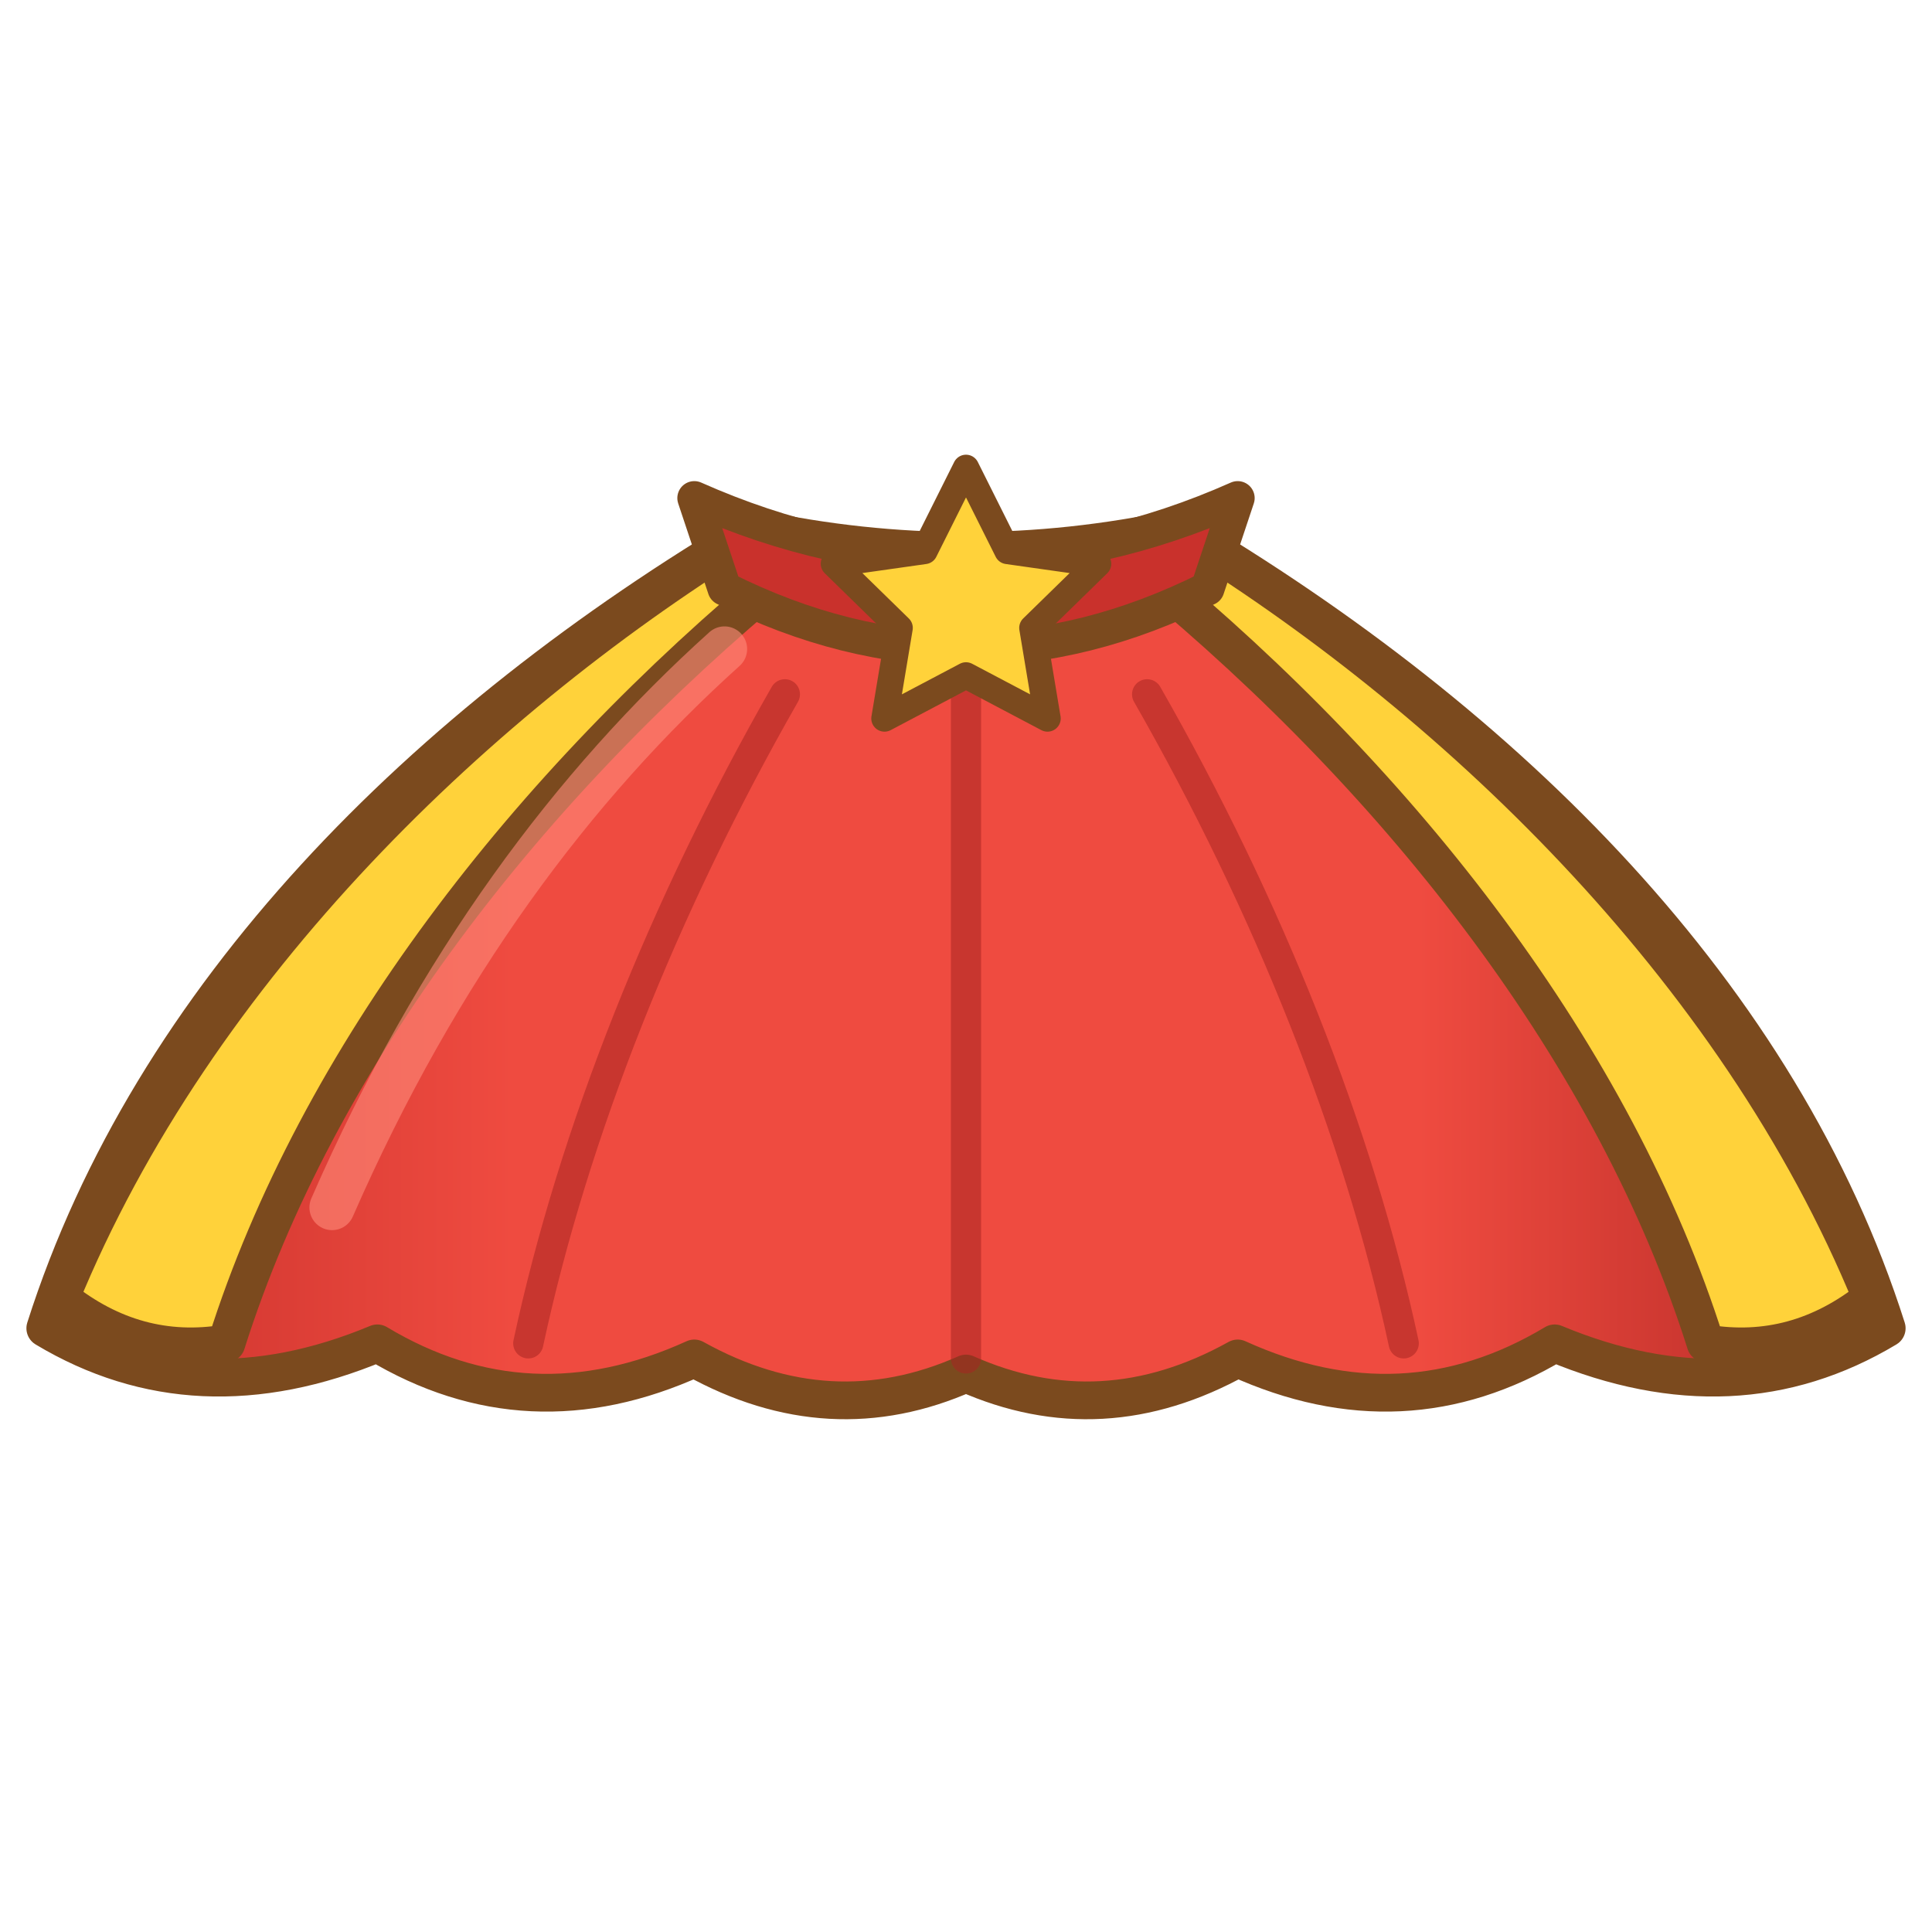
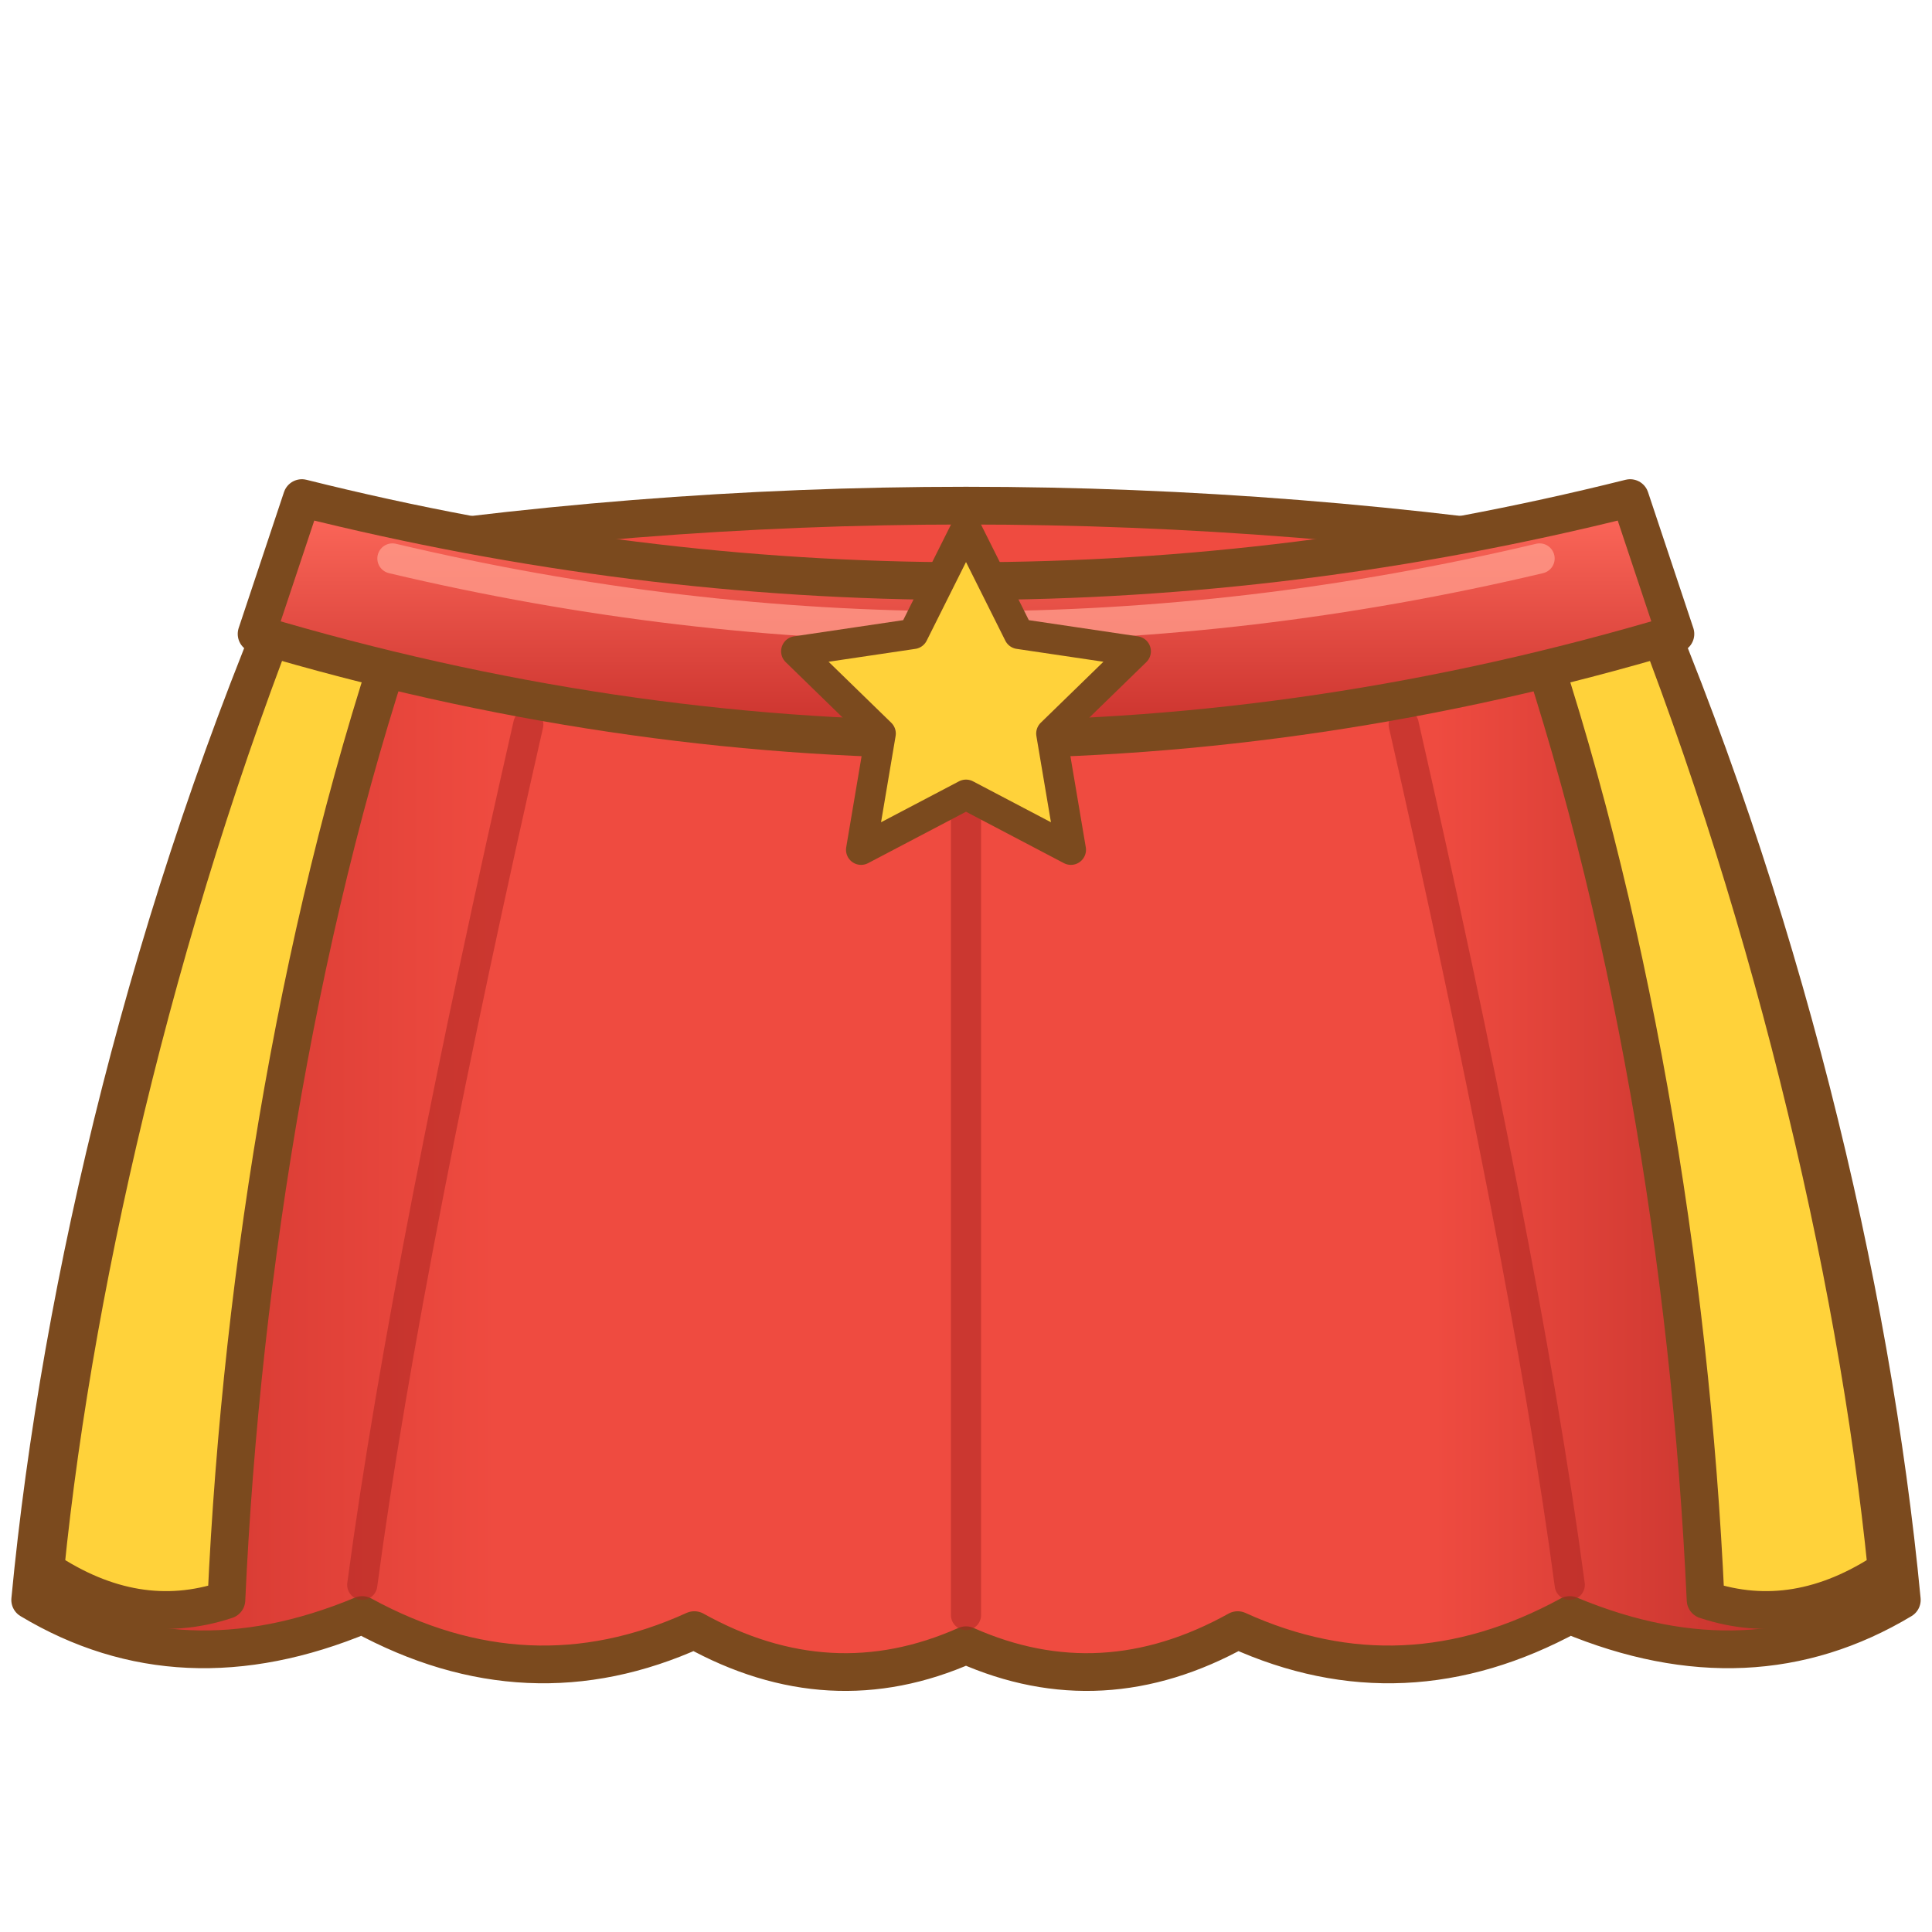
<svg xmlns="http://www.w3.org/2000/svg" viewBox="0 0 256 256" width="256" height="256">
  <defs>
    <linearGradient id="red" x1="0" y1="0" x2="1" y2="0">
      <stop offset="0" stop-color="#c9312c" />
      <stop offset="0.25" stop-color="#ef4b40" />
      <stop offset="0.75" stop-color="#ef4b40" />
      <stop offset="1" stop-color="#b52a26" />
    </linearGradient>
+     <linearGradient id="col" x1="0" y1="0" x2="0" y2="1">
+       <stop offset="0" stop-color="#ff6a5c" />
+       <stop offset="1" stop-color="#c9312c" />
+     </linearGradient>
  </defs>
  <g stroke="#7b4a1e" stroke-width="5" stroke-linejoin="round" stroke-linecap="round">
-     <path d="M100 70 Q128 76 156 70 C200 96 236 132 250 176 Q230 188 206 178 Q186 190 164 180 Q146 190 128 182 Q110 190 92 180 Q70 190 50 178 Q26 188 6 176 C20 132 56 96 100 70 Z" fill="url(#red)" />
-     <path d="M100 70 C64 92 26 128 8 172 Q18 180 30 178 C42 140 70 104 104 76 Z" fill="#ffd23a" />
-     <path d="M156 70 C192 92 230 128 248 172 Q238 180 226 178 C214 140 186 104 152 76 Z" fill="#ffd23a" />
+     <path d="M40 74 Q128 60 216 74 C236 120 248 170 252 212 Q232 224 208 214 Q186 226 164 216 Q146 226 128 218 Q110 226 92 216 Q70 226 48 214 Q24 224 4 212 C8 170 20 120 40 74 Z" fill="url(#red)" />
+     <path d="M40 74 C22 118 10 168 6 208 Q18 216 30 212 C32 168 40 120 54 80 Z" fill="#ffd23a" />
+     <path d="M216 74 C234 118 246 168 250 208 Q238 216 226 212 C224 168 216 120 202 80 Z" fill="#ffd23a" />
  </g>
-   <g stroke="#a82420" stroke-width="4" fill="none" stroke-linecap="round" opacity="0.55">
-     <path d="M104 92 C88 120 76 150 70 178" />
-     <path d="M152 92 C168 120 180 150 186 178" />
-     <path d="M128 92 L128 180" />
+   <g stroke="#a82420" stroke-width="4" fill="none" stroke-linecap="round" opacity="0.5">
+     <path d="M70 96 C60 140 52 180 48 210" />
+     <path d="M186 96 C196 140 204 180 208 210" />
+     <path d="M128 100 L128 214" />
  </g>
-   <path d="M96 86 C76 104 58 128 44 160" stroke="#ff8a7a" stroke-width="6" fill="none" stroke-linecap="round" opacity="0.6" />
-   <path d="M92 66 Q128 82 164 66 L160 78 Q128 94 96 78 Z" fill="#c9312c" stroke="#7b4a1e" stroke-width="4.5" stroke-linejoin="round" />
-   <path d="M128 62 l5.5 11 12 1.7 -8.7 8.5 2 12 -10.8 -5.7 -10.8 5.7 2 -12 -8.7 -8.5 12 -1.7 z" fill="#ffd23a" stroke="#7b4a1e" stroke-width="3.5" stroke-linejoin="round" />
+   <path d="M40 66 Q128 88 216 66 L222 84 Q128 112 34 84 Z" fill="url(#col)" stroke="#7b4a1e" stroke-width="5" stroke-linejoin="round" />
+   <path d="M52 74 Q128 92 204 74" stroke="#ff9a8a" stroke-width="4" fill="none" stroke-linecap="round" opacity="0.8" />
+   <path d="M128 70 l7 14 15.5 2.3 -11.2 10.9 2.6 15.4 -13.9 -7.3 -13.9 7.3 2.6 -15.4 -11.2 -10.9 15.5 -2.3 z" fill="#ffd23a" stroke="#7b4a1e" stroke-width="4" stroke-linejoin="round" />
</svg>
